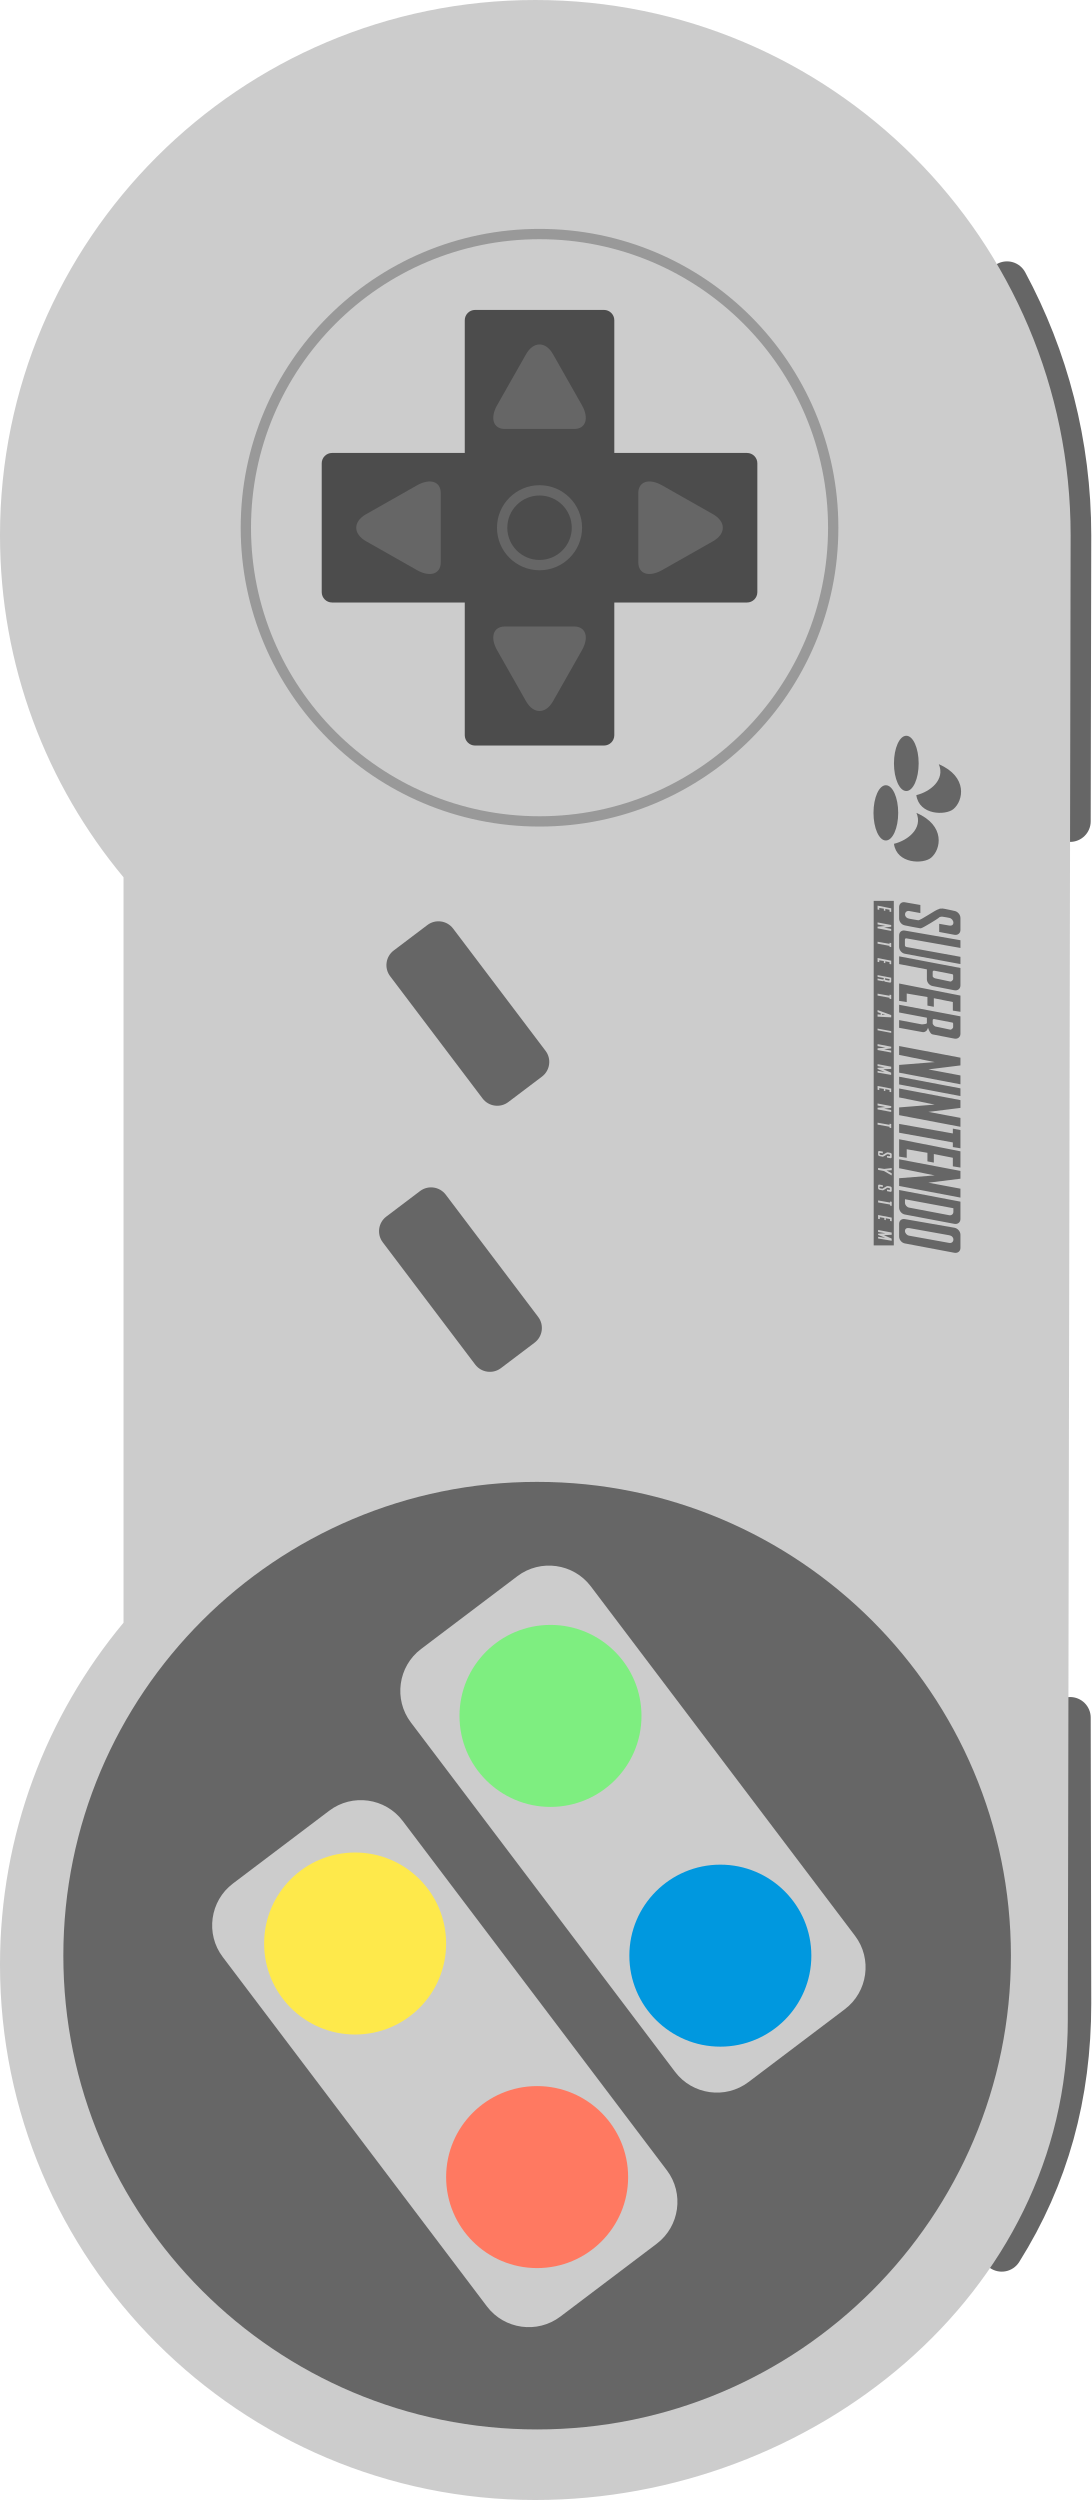
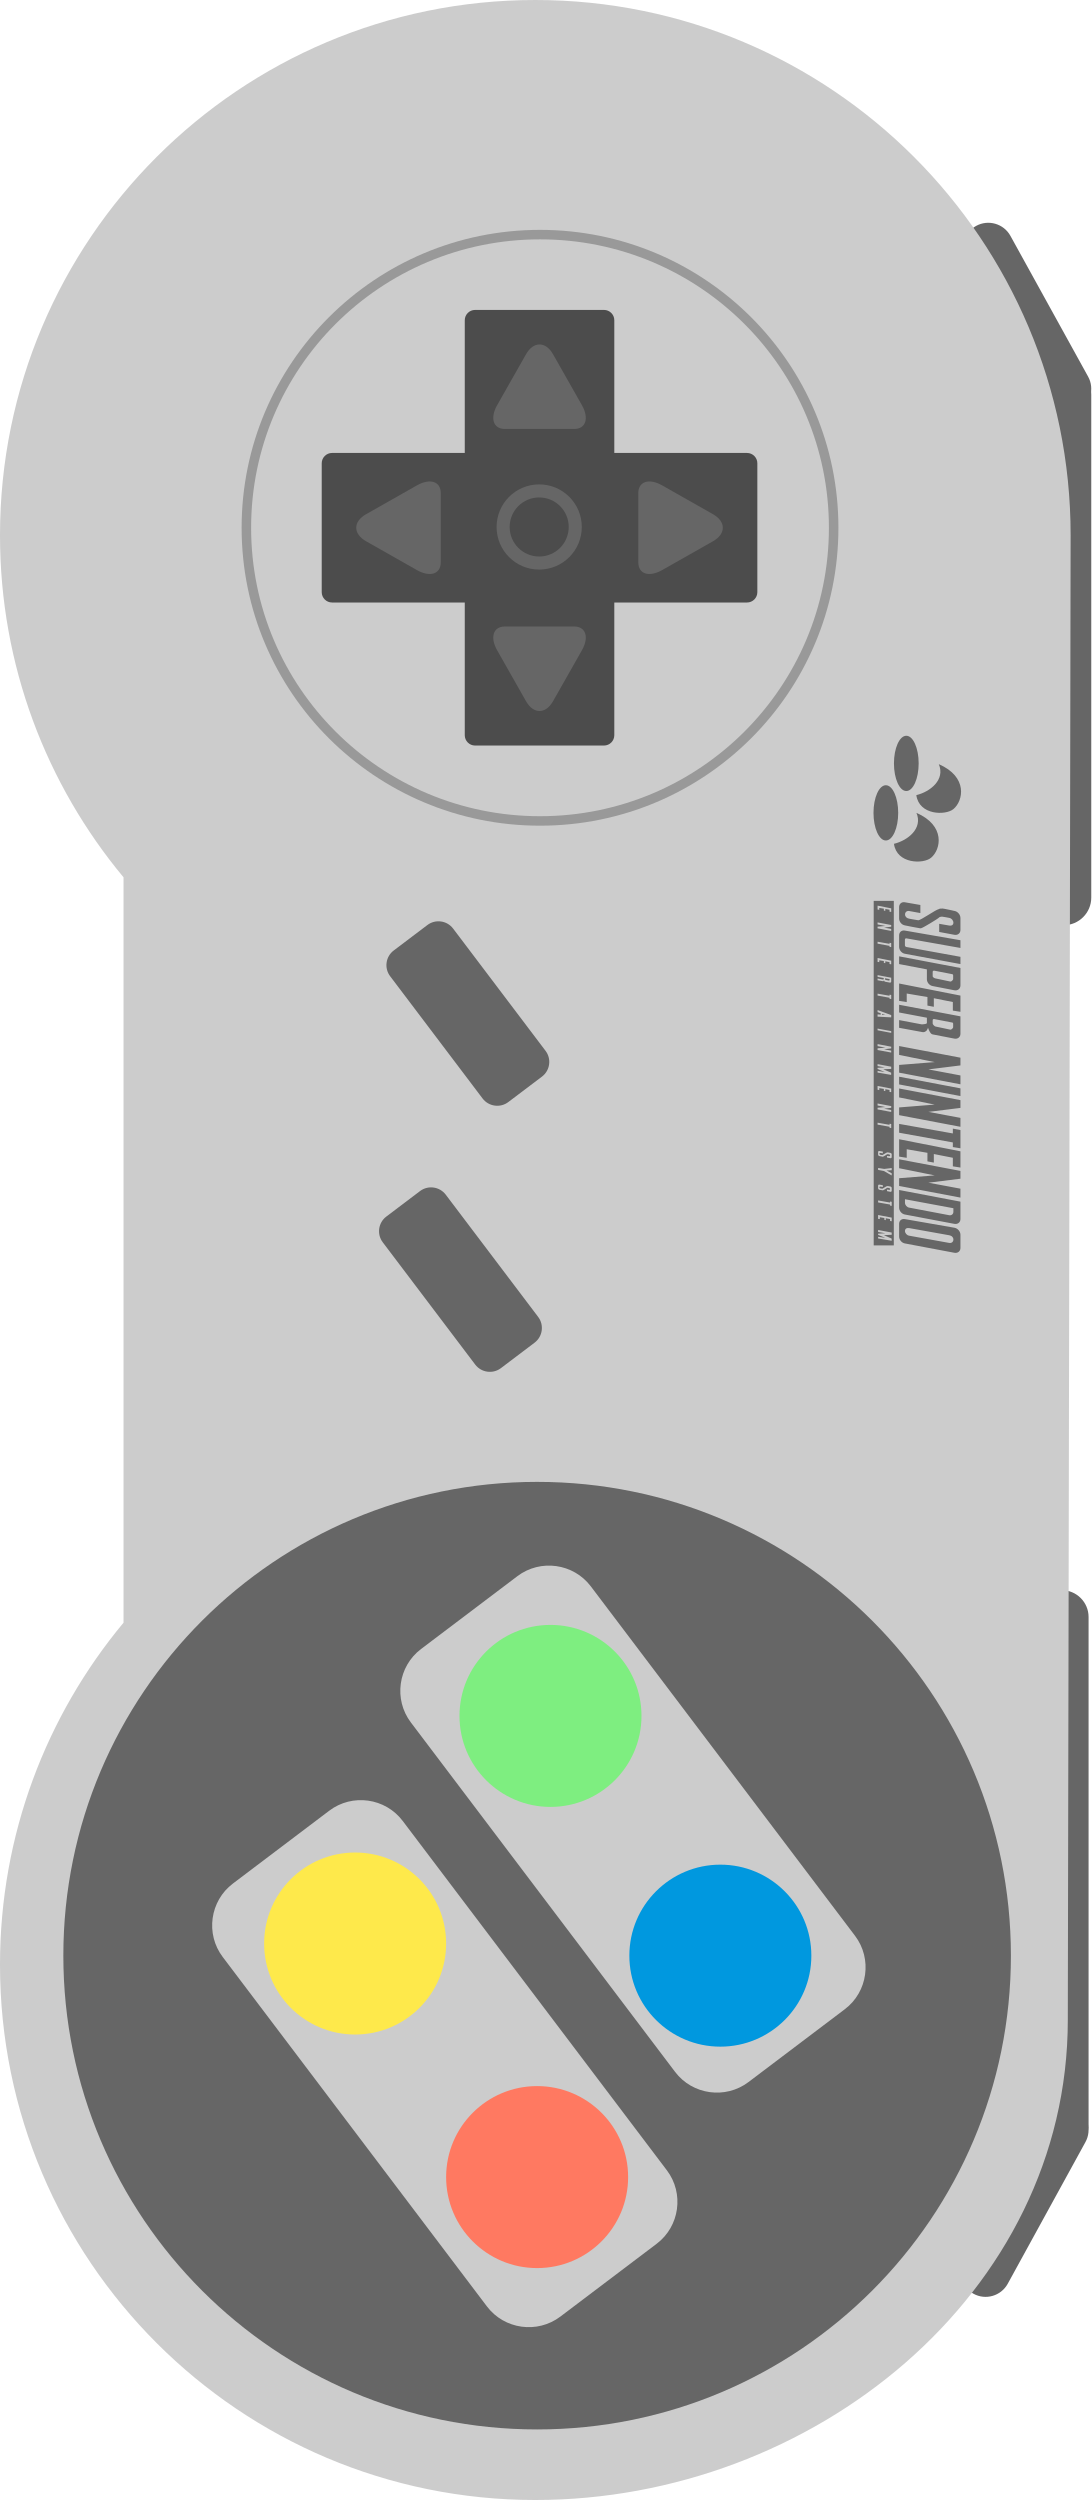
<svg xmlns="http://www.w3.org/2000/svg" viewBox="0 0 168.206 385.35" height="385.35" width="168.206" xml:space="preserve" version="1.1" id="svg2">
  <defs id="defs6">
    <clipPath id="clipPath16" clipPathUnits="userSpaceOnUse">
      <path id="path18" d="m 0,308.28 134.565,0 L 134.565,0 0,0 0,308.28 Z" />
    </clipPath>
  </defs>
  <g transform="matrix(1.25,0,0,-1.25,0,385.35)" id="g10">
    <g id="g12">
      <g clip-path="url(#clipPath16)" id="g14">
-         <g transform="translate(131.9551,207.0056)" id="g20">
-           <path id="path22" style="fill:none;stroke:#666666;stroke-width:5.085;stroke-linecap:round;stroke-linejoin:miter;stroke-miterlimit:10;stroke-dasharray:none;stroke-opacity:1" d="m 0,0 0.067,35.263 c 0,11.301 -2.84,21.939 -7.845,31.239" />
+         <g transform="translate(127.774,197.5853)" id="g20">
+           <path id="path22" style="fill:#666666;fill-opacity:1;fill-rule:nonzero;stroke:none" d="m 0,0 0,62.043 c 0,1.867 1.528,3.395 3.395,3.395 l 0,0 c 1.868,0 3.396,-1.528 3.396,-3.395 L 6.791,0 c 0,-1.867 -1.528,-3.395 -3.396,-3.395 l 0,0 C 1.528,-3.395 0,-1.867 0,0" />
        </g>
-         <g transform="translate(131.9551,96.4742)" id="g24">
-           <path id="path26" style="fill:none;stroke:#666666;stroke-width:5.085;stroke-linecap:round;stroke-linejoin:miter;stroke-miterlimit:10;stroke-dasharray:none;stroke-opacity:1" d="m 0,0 0.067,-35.263 c 0,-11.301 -2.745,-21.347 -8.496,-30.51" />
+         <g transform="translate(120.3695,280.424)" id="g24">
+           <path id="path26" style="fill:#666666;fill-opacity:1;fill-rule:nonzero;stroke:none" d="m 0,0 0,0 c -1.497,-0.826 -2.046,-2.727 -1.22,-4.224 l 9.587,-17.37 c 0.826,-1.497 2.727,-2.046 4.224,-1.22 1.497,0.826 2.046,2.727 1.219,4.224 L 4.224,-1.22 C 3.398,0.277 1.497,0.826 0,0" />
        </g>
-         <g transform="translate(131.6737,59.2017)" id="g28">
-           <path id="path30" style="fill:#cccccc;fill-opacity:1;fill-rule:nonzero;stroke:none" d="m 0,0 0.348,183.067 c 0,36.457 -29.554,66.011 -66.011,66.011 -36.457,0 -66.011,-29.554 -66.011,-66.011 0,-16.037 5.723,-30.735 15.234,-42.173 l 0,-91.911 c -9.511,-11.438 -15.234,-26.136 -15.234,-42.174 0,-36.456 29.554,-66.011 66.011,-66.011 C -31.505,-59.202 0,-33.799 0,0" />
+         <g transform="translate(127.4436,108.8877)" id="g28">
+           <path id="path30" style="fill:#666666;fill-opacity:1;fill-rule:nonzero;stroke:none" d="m 0,0 0,-62.642 c 0,-1.818 1.487,-3.305 3.305,-3.305 l 0.18,0 c 1.818,0 3.306,1.487 3.306,3.305 L 6.791,0 c 0,1.818 -1.488,3.305 -3.306,3.305 l -0.18,0 C 1.487,3.305 0,1.818 0,0" />
        </g>
-         <g transform="translate(66.2342,8.701)" id="g32">
-           <path id="path34" style="fill:#666666;fill-opacity:1;fill-rule:nonzero;stroke:none" d="m 0,0 c -32.266,0 -58.423,26.157 -58.423,58.423 0,32.266 26.157,58.423 58.423,58.423 32.266,0 58.423,-26.157 58.423,-58.423 C 58.423,26.157 32.266,0 0,0" />
+         <g transform="translate(120.0391,25.4344)" id="g32">
+           <path id="path34" style="fill:#666666;fill-opacity:1;fill-rule:nonzero;stroke:none" d="m 0,0 0,0 c -1.497,0.831 -2.046,2.744 -1.22,4.25 l 9.587,17.476 c 0.826,1.506 2.727,2.058 4.224,1.227 l 0,0 c 1.497,-0.831 2.046,-2.744 1.219,-4.25 L 4.224,1.227 C 3.398,-0.279 1.497,-0.831 0,0" />
        </g>
-         <g transform="translate(83.2453,52.7917)" id="g36">
-           <path id="path38" style="fill:#cccccc;fill-opacity:1;fill-rule:nonzero;stroke:none" d="m 0,0 -32.584,43.095 c -2.142,2.834 -1.577,6.906 1.257,9.049 l 11.887,8.987 c 2.834,2.143 6.906,1.577 9.048,-1.257 L 22.192,16.779 C 24.335,13.945 23.769,9.873 20.935,7.73 L 9.049,-1.257 C 6.215,-3.4 2.143,-2.834 0,0" />
+         <g transform="translate(131.6737,59.2017)" id="g36">
+           <path id="path38" style="fill:#cccccc;fill-opacity:1;fill-rule:nonzero;stroke:none" d="m 0,0 0.348,183.067 c 0,36.457 -29.554,66.011 -66.011,66.011 -36.457,0 -66.011,-29.554 -66.011,-66.011 0,-16.037 5.723,-30.736 15.234,-42.173 l 0,-91.911 c -9.511,-11.438 -15.234,-26.136 -15.234,-42.174 0,-36.456 29.554,-66.011 66.011,-66.011 C -31.505,-59.202 0,-33.799 0,0" />
        </g>
-         <g transform="translate(59.5105,172.8204)" id="g40">
-           <path id="path42" style="fill:#666666;fill-opacity:1;fill-rule:nonzero;stroke:none" d="m 0,0 -11.404,15.083 c -0.75,0.992 -0.552,2.417 0.44,3.167 l 4.16,3.146 c 0.992,0.75 2.417,0.552 3.167,-0.44 L 7.767,5.873 C 8.517,4.881 8.319,3.456 7.327,2.706 L 3.167,-0.44 C 2.175,-1.19 0.75,-0.992 0,0" />
+         <g transform="translate(66.5904,206.4625)" id="g40">
+           <path id="path42" style="fill:#999999;fill-opacity:1;fill-rule:nonzero;stroke:none" d="m 0,0 c -20.322,0 -36.796,16.447 -36.796,36.736 0,20.289 16.474,36.736 36.796,36.736 20.322,0 36.796,-16.447 36.796,-36.736 C 36.796,16.447 20.322,0 0,0" />
        </g>
-         <g transform="translate(58.5991,140.0106)" id="g44">
-           <path id="path46" style="fill:#666666;fill-opacity:1;fill-rule:nonzero;stroke:none" d="m 0,0 -11.404,15.083 c -0.75,0.992 -0.552,2.417 0.44,3.167 l 4.16,3.146 c 0.992,0.75 2.417,0.552 3.167,-0.44 L 7.767,5.873 C 8.517,4.881 8.319,3.456 7.327,2.706 L 3.167,-0.44 C 2.175,-1.19 0.75,-0.992 0,0" />
+         <g transform="translate(66.5904,207.6326)" id="g44">
+           <path id="path46" style="fill:#cccccc;fill-opacity:1;fill-rule:nonzero;stroke:none" d="m 0,0 c -19.675,0 -35.624,15.923 -35.624,35.566 0,19.642 15.949,35.566 35.624,35.566 19.675,0 35.624,-15.924 35.624,-35.566 C 35.624,15.923 19.675,0 0,0" />
        </g>
-         <g transform="translate(60.0448,23.8705)" id="g48">
-           <path id="path50" style="fill:#cccccc;fill-opacity:1;fill-rule:nonzero;stroke:none" d="m 0,0 -32.584,43.095 c -2.142,2.834 -1.577,6.906 1.257,9.049 l 11.887,8.987 c 2.834,2.143 6.906,1.577 9.048,-1.257 L 22.192,16.779 C 24.335,13.945 23.769,9.873 20.935,7.73 L 9.049,-1.257 C 6.215,-3.4 2.143,-2.834 0,0" />
+         <g transform="translate(66.2341,8.701)" id="g48">
+           <path id="path50" style="fill:#666666;fill-opacity:1;fill-rule:nonzero;stroke:none" d="m 0,0 c -32.266,0 -58.423,26.157 -58.423,58.423 0,32.266 26.157,58.423 58.423,58.423 32.266,0 58.423,-26.157 58.423,-58.423 C 58.423,26.157 32.266,0 0,0" />
        </g>
-         <g transform="translate(75.7511,217.6168)" id="g52">
-           <path id="path54" style="fill:#4c4c4c;fill-opacity:1;fill-rule:nonzero;stroke:none" d="m 0,0 0,16.367 16.367,0 c 0.7,0 1.272,0.572 1.272,1.272 l 0,15.897 c 0,0.7 -0.572,1.272 -1.272,1.272 L 0,34.808 0,51.175 c 0,0.699 -0.572,1.271 -1.271,1.271 l -15.898,0 c -0.699,0 -1.271,-0.572 -1.271,-1.271 l 0,-16.367 -16.368,0 c -0.699,0 -1.271,-0.572 -1.271,-1.272 l 0,-15.897 c 0,-0.7 0.572,-1.272 1.271,-1.272 l 16.368,0 0,-16.367 c 0,-0.699 0.572,-1.271 1.271,-1.271 l 15.898,0 C -0.572,-1.271 0,-0.699 0,0" />
+         <g transform="translate(83.2453,52.7917)" id="g52">
+           <path id="path54" style="fill:#cccccc;fill-opacity:1;fill-rule:nonzero;stroke:none" d="m 0,0 -32.584,43.095 c -2.142,2.834 -1.577,6.906 1.257,9.049 l 11.887,8.987 c 2.834,2.143 6.906,1.577 9.048,-1.257 L 22.192,16.779 C 24.335,13.945 23.769,9.873 20.935,7.73 L 9.049,-1.257 C 6.215,-3.399 2.143,-2.834 0,0" />
        </g>
-         <g transform="translate(66.5309,238.5942)" id="g56">
-           <path id="path58" style="fill:none;stroke:#666666;stroke-width:1.271;stroke-linecap:butt;stroke-linejoin:miter;stroke-miterlimit:10;stroke-dasharray:none;stroke-opacity:1" d="m 0,0 c -2.546,0 -4.61,2.064 -4.61,4.61 0,2.546 2.064,4.61 4.61,4.61 2.546,0 4.61,-2.064 4.61,-4.61 C 4.61,2.064 2.546,0 0,0 Z" />
+         <g transform="translate(59.5105,172.8205)" id="g56">
+           <path id="path58" style="fill:#666666;fill-opacity:1;fill-rule:nonzero;stroke:none" d="m 0,0 -11.404,15.083 c -0.75,0.992 -0.552,2.417 0.44,3.167 l 4.16,3.146 c 0.992,0.75 2.417,0.552 3.167,-0.44 L 7.767,5.873 C 8.517,4.881 8.319,3.456 7.327,2.706 L 3.167,-0.44 C 2.175,-1.19 0.75,-0.992 0,0" />
        </g>
-         <g transform="translate(67.8819,85.4665)" id="g60">
-           <path id="path62" style="fill:#7eee80;fill-opacity:1;fill-rule:nonzero;stroke:none" d="m 0,0 c -6.197,0 -11.221,5.024 -11.221,11.221 0,6.198 5.024,11.222 11.221,11.222 6.197,0 11.221,-5.024 11.221,-11.222 C 11.221,5.024 6.197,0 0,0" />
+         <g transform="translate(58.5991,140.0106)" id="g60">
+           <path id="path62" style="fill:#666666;fill-opacity:1;fill-rule:nonzero;stroke:none" d="m 0,0 -11.404,15.083 c -0.75,0.992 -0.552,2.417 0.44,3.167 l 4.16,3.146 c 0.992,0.75 2.417,0.552 3.167,-0.44 L 7.767,5.873 C 8.517,4.881 8.319,3.456 7.327,2.706 L 3.167,-0.44 C 2.175,-1.19 0.75,-0.992 0,0" />
        </g>
-         <g transform="translate(88.8283,55.9027)" id="g64">
-           <path id="path66" style="fill:#0098df;fill-opacity:1;fill-rule:nonzero;stroke:none" d="m 0,0 c -6.197,0 -11.221,5.024 -11.221,11.221 0,6.198 5.024,11.222 11.221,11.222 6.197,0 11.221,-5.024 11.221,-11.222 C 11.221,5.024 6.197,0 0,0" />
+         <g transform="translate(60.0447,23.8705)" id="g64">
+           <path id="path66" style="fill:#cccccc;fill-opacity:1;fill-rule:nonzero;stroke:none" d="m 0,0 -32.584,43.095 c -2.142,2.834 -1.577,6.906 1.257,9.049 l 11.887,8.987 c 2.834,2.143 6.906,1.577 9.048,-1.257 L 22.192,16.779 C 24.335,13.945 23.769,9.873 20.935,7.73 L 9.049,-1.257 C 6.215,-3.4 2.143,-2.834 0,0" />
        </g>
-         <g transform="translate(66.2342,28.5975)" id="g68">
-           <path id="path70" style="fill:#ff7961;fill-opacity:1;fill-rule:nonzero;stroke:none" d="m 0,0 c -6.197,0 -11.221,5.024 -11.221,11.221 0,6.198 5.024,11.222 11.221,11.222 6.197,0 11.221,-5.024 11.221,-11.222 C 11.221,5.024 6.197,0 0,0" />
+         <g transform="translate(75.7511,217.6168)" id="g68">
+           <path id="path70" style="fill:#4c4c4c;fill-opacity:1;fill-rule:nonzero;stroke:none" d="m 0,0 0,16.367 16.367,0 c 0.699,0 1.272,0.572 1.272,1.272 l 0,15.897 c 0,0.7 -0.573,1.272 -1.272,1.272 L 0,34.808 0,51.175 c 0,0.699 -0.572,1.271 -1.271,1.271 l -15.898,0 c -0.699,0 -1.271,-0.572 -1.271,-1.271 l 0,-16.367 -16.368,0 c -0.699,0 -1.271,-0.572 -1.271,-1.272 l 0,-15.897 c 0,-0.7 0.572,-1.272 1.271,-1.272 l 16.368,0 0,-16.367 c 0,-0.699 0.572,-1.271 1.271,-1.271 l 15.898,0 C -0.572,-1.271 0,-0.699 0,0" />
        </g>
-         <g transform="translate(43.7915,57.3989)" id="g72">
-           <path id="path74" style="fill:#fee94b;fill-opacity:1;fill-rule:nonzero;stroke:none" d="m 0,0 c -6.197,0 -11.221,5.024 -11.221,11.221 0,6.198 5.024,11.222 11.221,11.222 6.197,0 11.221,-5.024 11.221,-11.222 C 11.221,5.024 6.197,0 0,0" />
+         <g transform="translate(67.8819,85.4665)" id="g72">
+           <path id="path74" style="fill:#7eee80;fill-opacity:1;fill-rule:nonzero;stroke:none" d="m 0,0 c -6.197,0 -11.221,5.024 -11.221,11.221 0,6.198 5.024,11.222 11.221,11.222 6.197,0 11.221,-5.024 11.221,-11.222 C 11.221,5.024 6.197,0 0,0" />
        </g>
-         <g transform="translate(68.1988,264.5919)" id="g76">
-           <path id="path78" style="fill:#666666;fill-opacity:1;fill-rule:nonzero;stroke:none" d="M 0,0 C -0.917,1.618 -2.418,1.618 -3.336,0 L -6.89,-6.267 c -0.917,-1.618 -0.489,-2.941 0.952,-2.941 l 8.54,0 c 1.441,0 1.869,1.323 0.952,2.941 L 0,0 C -0.917,1.618 -2.418,1.618 -3.336,0 L -6.89,-6.267 c -0.917,-1.618 -0.489,-2.941 0.952,-2.941 l 8.54,0 c 1.441,0 1.869,1.323 0.952,2.941 L 0,0 Z" />
+         <g transform="translate(88.8283,55.9027)" id="g76">
+           <path id="path78" style="fill:#0098df;fill-opacity:1;fill-rule:nonzero;stroke:none" d="m 0,0 c -6.197,0 -11.221,5.024 -11.221,11.221 0,6.198 5.024,11.222 11.221,11.222 6.197,0 11.221,-5.024 11.221,-11.222 C 11.221,5.024 6.197,0 0,0" />
        </g>
-         <g transform="translate(68.1988,221.8167)" id="g80">
-           <path id="path82" style="fill:#666666;fill-opacity:1;fill-rule:nonzero;stroke:none" d="M 0,0 C -0.917,-1.618 -2.418,-1.618 -3.336,0 L -6.89,6.267 c -0.917,1.618 -0.489,2.941 0.952,2.941 l 8.54,0 c 1.441,0 1.869,-1.323 0.952,-2.941 L 0,0 C -0.917,-1.618 -2.418,-1.618 -3.336,0 L -6.89,6.267 c -0.917,1.618 -0.489,2.941 0.952,2.941 l 8.54,0 c 1.441,0 1.869,-1.323 0.952,-2.941 L 0,0 Z" />
+         <g transform="translate(66.2341,28.5976)" id="g80">
+           <path id="path82" style="fill:#ff7961;fill-opacity:1;fill-rule:nonzero;stroke:none" d="m 0,0 c -6.197,0 -11.221,5.024 -11.221,11.221 0,6.198 5.024,11.222 11.221,11.222 6.197,0 11.221,-5.024 11.221,-11.222 C 11.221,5.024 6.197,0 0,0" />
        </g>
-         <g transform="translate(87.9185,241.5364)" id="g84">
-           <path id="path86" style="fill:#666666;fill-opacity:1;fill-rule:nonzero;stroke:none" d="M 0,0 C 1.618,0.917 1.618,2.418 0,3.336 L -6.267,6.89 C -7.885,7.807 -9.208,7.379 -9.208,5.938 l 0,-8.54 c 0,-1.441 1.323,-1.869 2.941,-0.952 L 0,0 C 1.618,0.917 1.618,2.418 0,3.336 L -6.267,6.89 C -7.885,7.807 -9.208,7.379 -9.208,5.938 l 0,-8.54 c 0,-1.441 1.323,-1.869 2.941,-0.952 L 0,0 Z" />
+         <g transform="translate(43.7915,57.3989)" id="g84">
+           <path id="path86" style="fill:#fee94b;fill-opacity:1;fill-rule:nonzero;stroke:none" d="m 0,0 c -6.197,0 -11.221,5.024 -11.221,11.221 0,6.198 5.024,11.222 11.221,11.222 6.197,0 11.221,-5.024 11.221,-11.222 C 11.221,5.024 6.197,0 0,0" />
        </g>
-         <g transform="translate(45.1433,241.5364)" id="g88">
-           <path id="path90" style="fill:#666666;fill-opacity:1;fill-rule:nonzero;stroke:none" d="M 0,0 C -1.618,0.917 -1.618,2.418 0,3.336 L 6.267,6.89 C 7.885,7.807 9.208,7.379 9.208,5.938 l 0,-8.54 c 0,-1.441 -1.323,-1.869 -2.941,-0.952 L 0,0 C -1.618,0.917 -1.618,2.418 0,3.336 L 6.267,6.89 C 7.885,7.807 9.208,7.379 9.208,5.938 l 0,-8.54 c 0,-1.441 -1.323,-1.869 -2.941,-0.952 L 0,0 Z" />
+         <g transform="translate(68.1987,264.5919)" id="g88">
+           <path id="path90" style="fill:#666666;fill-opacity:1;fill-rule:nonzero;stroke:none" d="M 0,0 C -0.917,1.618 -2.418,1.618 -3.336,0 L -6.89,-6.267 c -0.917,-1.618 -0.489,-2.941 0.952,-2.941 l 8.54,0 c 1.441,0 1.869,1.323 0.952,2.941 L 0,0 C -0.917,1.618 -2.418,1.618 -3.336,0 L -6.89,-6.267 c -0.917,-1.618 -0.489,-2.941 0.952,-2.941 l 8.54,0 c 1.441,0 1.869,1.323 0.952,2.941 L 0,0 Z" />
        </g>
-         <g transform="translate(66.5309,206.9905)" id="g92">
-           <path id="path94" style="fill:none;stroke:#999999;stroke-width:1.271;stroke-linecap:butt;stroke-linejoin:miter;stroke-miterlimit:10;stroke-dasharray:none;stroke-opacity:1" d="m 0,0 c -20,0 -36.214,16.213 -36.214,36.214 0,20 16.214,36.214 36.214,36.214 20,0 36.214,-16.214 36.214,-36.214 C 36.214,16.213 20,0 0,0 Z" />
+         <g transform="translate(68.1987,221.8167)" id="g92">
+           <path id="path94" style="fill:#666666;fill-opacity:1;fill-rule:nonzero;stroke:none" d="M 0,0 C -0.917,-1.618 -2.418,-1.618 -3.336,0 L -6.89,6.267 c -0.917,1.618 -0.489,2.941 0.952,2.941 l 8.54,0 c 1.441,0 1.869,-1.323 0.952,-2.941 L 0,0 C -0.917,-1.618 -2.418,-1.618 -3.336,0 L -6.89,6.267 c -0.917,1.618 -0.489,2.941 0.952,2.941 l 8.54,0 c 1.441,0 1.869,-1.323 0.952,-2.941 L 0,0 Z" />
        </g>
-         <g transform="translate(111.7589,210.7368)" id="g96">
-           <path id="path98" style="fill:#666666;fill-opacity:1;fill-rule:nonzero;stroke:none" d="m 0,0 c -0.841,0 -1.523,1.525 -1.523,3.407 0,1.882 0.682,3.408 1.523,3.408 0.841,0 1.523,-1.526 1.523,-3.408 C 1.523,1.525 0.841,0 0,0" />
+         <g transform="translate(87.9185,241.5364)" id="g96">
+           <path id="path98" style="fill:#666666;fill-opacity:1;fill-rule:nonzero;stroke:none" d="M 0,0 C 1.618,0.917 1.618,2.419 0,3.336 L -6.267,6.89 C -7.885,7.807 -9.208,7.379 -9.208,5.938 l 0,-8.54 c 0,-1.441 1.323,-1.869 2.941,-0.952 L 0,0 C 1.618,0.917 1.618,2.419 0,3.336 L -6.267,6.89 C -7.885,7.807 -9.208,7.379 -9.208,5.938 l 0,-8.54 c 0,-1.441 1.323,-1.869 2.941,-0.952 L 0,0 Z" />
        </g>
-         <g transform="translate(109.2357,204.6372)" id="g100">
-           <path id="path102" style="fill:#666666;fill-opacity:1;fill-rule:nonzero;stroke:none" d="m 0,0 c -0.841,0 -1.523,1.525 -1.523,3.407 0,1.882 0.682,3.408 1.523,3.408 0.841,0 1.523,-1.526 1.523,-3.408 C 1.523,1.525 0.841,0 0,0" />
+         <g transform="translate(45.1432,241.5364)" id="g100">
+           <path id="path102" style="fill:#666666;fill-opacity:1;fill-rule:nonzero;stroke:none" d="M 0,0 C -1.618,0.917 -1.618,2.419 0,3.336 L 6.267,6.89 C 7.885,7.807 9.208,7.379 9.208,5.938 l 0,-8.54 c 0,-1.441 -1.323,-1.869 -2.941,-0.952 L 0,0 C -1.618,0.917 -1.618,2.419 0,3.336 L 6.267,6.89 C 7.885,7.807 9.208,7.379 9.208,5.938 l 0,-8.54 c 0,-1.441 -1.323,-1.869 -2.941,-0.952 L 0,0 Z" />
        </g>
-         <g transform="translate(110.2355,204.2271)" id="g104">
-           <path id="path106" style="fill:#666666;fill-opacity:1;fill-rule:nonzero;stroke:none" d="M 0,0 C 1.706,0.41 3.591,1.897 2.772,3.817 6.378,2.254 5.805,-0.697 4.575,-1.721 3.618,-2.519 0.343,-2.5 0,0" />
+         <g transform="translate(111.7589,210.7368)" id="g104">
+           <path id="path106" style="fill:#666666;fill-opacity:1;fill-rule:nonzero;stroke:none" d="m 0,0 c -0.841,0 -1.524,1.525 -1.524,3.407 0,1.882 0.683,3.408 1.524,3.408 0.841,0 1.523,-1.526 1.523,-3.408 C 1.523,1.525 0.841,0 0,0" />
        </g>
-         <g transform="translate(112.9941,210.2322)" id="g108">
-           <path id="path110" style="fill:#666666;fill-opacity:1;fill-rule:nonzero;stroke:none" d="M 0,0 C 1.706,0.41 3.591,1.897 2.772,3.817 6.378,2.254 5.805,-0.697 4.575,-1.721 3.618,-2.519 0.343,-2.5 0,0" />
+         <g transform="translate(109.2357,204.6372)" id="g108">
+           <path id="path110" style="fill:#666666;fill-opacity:1;fill-rule:nonzero;stroke:none" d="m 0,0 c -0.841,0 -1.523,1.525 -1.523,3.407 0,1.882 0.682,3.408 1.523,3.408 0.841,0 1.523,-1.526 1.523,-3.408 C 1.523,1.525 0.841,0 0,0" />
        </g>
-         <g transform="translate(109.1901,183.1093)" id="g112">
-           <path id="path114" style="fill:#666666;fill-opacity:1;fill-rule:nonzero;stroke:none" d="m 0,0 -0.424,0.156 0,-0.119 L 0,0 Z m 0.506,4.406 c 0,0.012 -0.007,0.022 -0.015,0.03 l -0.506,0.097 -0.003,0 c -0.021,0 -0.034,-0.011 -0.034,-0.03 l 0,-0.089 c 0,-0.022 0.045,-0.078 0.067,-0.082 L 0.432,4.25 C 0.456,4.246 0.506,4.287 0.506,4.31 l 0,0.096 z m 0.201,-17.841 0,-0.499 -0.208,0.038 0,0.126 -1.474,0.261 0,0.238 1.474,-0.261 0,0.134 0.208,-0.037 z m 0,2.211 0,-0.209 -0.878,-0.111 0.878,-0.164 0,-0.238 -1.682,0.312 0,0.209 0.975,0.082 -0.975,0.193 0,0.246 1.682,-0.32 z m 0,2.158 0,-0.439 -0.208,0.03 0,0.238 -0.521,0.097 0,-0.231 -0.179,0.03 0,0.238 -0.566,0.097 0,-0.238 -0.208,0.037 0,0.469 1.682,-0.328 z m 0,2.702 0,-0.275 -0.975,-0.045 0.968,-0.424 0,-0.268 -1.675,0.283 0,0.208 0.886,-0.134 -0.886,0.372 0,0.149 0.908,0.045 -0.908,0.163 0,0.239 1.682,-0.313 z m 0,2.464 0,-0.209 -0.878,-0.111 0.878,-0.164 0,-0.238 -1.682,0.312 0,0.216 0.975,0.075 -0.975,0.193 0,0.246 1.682,-0.32 z m 0,1.92 0,-0.216 -1.682,0.32 0,0.209 1.682,-0.313 z m 0,1.98 0,-0.283 -1.682,0.089 0,0.283 0.387,-0.037 0,0.171 -0.387,0.142 0,0.253 L 0.707,0 Z m 0,2.479 0,-0.499 -0.208,0.03 0,0.126 -1.474,0.268 0,0.238 1.474,-0.26 0,0.134 0.208,-0.037 z m 0,2.128 0,-0.476 C 0.707,4.043 0.629,3.987 0.536,4.004 L -0.06,4.116 c -0.064,0.012 -0.117,0.126 -0.141,0.186 l 0,-0.015 0,-0.007 0,-0.008 -0.007,0 0,-0.007 0,-0.007 0,-0.008 0,-0.007 -0.008,-0.008 0,-0.007 0,-0.008 0,-0.007 -0.007,0 0,-0.008 0,-0.007 -0.008,0 0,-0.007 c -0.018,-0.01 -0.071,-0.015 -0.082,-0.015 -0.01,0 -0.662,0.119 -0.662,0.119 l 0,0.216 c 0,0 0.586,-0.116 0.61,-0.12 0.026,-0.002 0.058,0.003 0.082,0.008 0.018,0.001 0.049,0.002 0.067,0.022 l 0,0.149 -0.759,0.142 0,0.215 1.682,-0.32 z m 0,2.099 0,-0.446 -0.208,0.037 0,0.231 -0.521,0.104 0,-0.231 -0.179,0.03 0,0.231 -0.566,0.096 0,-0.23 -0.208,0.029 0,0.477 1.682,-0.328 z m 0,2.166 0,-0.491 -0.208,0.03 0,0.126 -1.474,0.268 0,0.238 1.474,-0.26 0,0.134 0.208,-0.045 z m 0,2.233 0,-0.208 -0.878,-0.112 0.878,-0.164 0,-0.245 -1.682,0.32 0,0.208 0.975,0.082 -0.975,0.194 0,0.245 1.682,-0.32 z m 0,2.055 0,-0.44 -0.208,0.03 0,0.238 -0.521,0.097 0,-0.231 -0.179,0.03 0,0.238 -0.566,0.09 0,-0.231 -0.208,0.037 0,0.477 1.682,-0.335 z m 0.06,-39.978 0,-0.275 -0.968,-0.045 0.96,-0.424 0.008,-0.268 -1.675,0.283 0,0.208 0.886,-0.134 -0.886,0.372 0,0.149 0.908,0.045 -0.908,0.164 0,0.245 1.675,-0.32 z m 0,1.839 0,-0.447 -0.201,0.037 0,0.231 -0.529,0.104 0,-0.238 -0.171,0.037 0,0.231 -0.566,0.097 0,-0.231 -0.208,0.03 0,0.476 1.675,-0.327 z m 0,1.95 0,-0.499 -0.201,0.037 0,0.127 -1.474,0.26 0,0.246 1.474,-0.261 0,0.127 0.201,-0.037 z m 0,1.734 0,-0.007 0,-0.008 0,-0.007 0,-0.008 0,-0.007 0,-0.328 c 0,-0.088 -0.071,-0.15 -0.164,-0.134 l -0.417,0.082 0,0.201 0.275,-0.044 c 0.063,-0.01 0.112,0.026 0.112,0.089 0,0.062 -0.049,0.124 -0.112,0.134 l -0.2,0.037 c -0.012,0.008 -0.069,-0.01 -0.075,-0.022 -0.016,-0.026 -0.451,-0.291 -0.484,-0.291 -0.016,-0.007 -0.024,-0.007 -0.029,-0.007 -0.055,0.01 -0.425,0.074 -0.425,0.074 -0.085,0.017 -0.156,0.1 -0.156,0.186 l 0,0.321 c 0,0.086 0.071,0.142 0.156,0.126 l 0.425,-0.074 0,-0.216 -0.306,0.052 c -0.062,0.01 -0.119,-0.029 -0.119,-0.089 0,-0.063 0.057,-0.122 0.119,-0.134 l 0.246,-0.045 c 0.103,0.041 0.477,0.303 0.566,0.32 0.01,0.011 0.063,0.016 0.104,0.015 0.044,-0.002 0.32,-0.06 0.32,-0.06 l 0.007,-0.007 0.008,0 0.007,0 0.015,-0.008 0.008,0 0.007,-0.007 0.007,0 0.008,-0.007 0.007,0 0.008,-0.008 0.007,-0.007 0.008,0 0,-0.008 0.007,-0.007 0.008,-0.008 0.007,-0.007 0.007,-0.008 0.008,-0.007 0.007,-0.007 0,-0.008 0.008,-0.007 0,-0.008 0.007,-0.007 0,-0.008 0,-0.015 0.008,-0.007 z m 0,2.434 0,-0.268 -0.633,-0.037 0.633,-0.343 0,-0.268 -0.968,0.551 -0.707,0.134 0,0.238 0.759,-0.119 0.916,0.112 z m 0,1.712 0,-0.008 0,-0.007 0,-0.007 0,-0.008 0,-0.007 0,-0.328 c 0,-0.088 -0.071,-0.151 -0.164,-0.134 l -0.417,0.082 0,0.201 0.275,-0.045 c 0.063,-0.01 0.112,0.027 0.112,0.09 0,0.062 -0.049,0.123 -0.112,0.134 l -0.2,0.037 c -0.012,0.006 -0.069,-0.012 -0.075,-0.022 -0.016,-0.028 -0.451,-0.291 -0.484,-0.291 -0.016,-0.006 -0.024,-0.009 -0.029,-0.007 -0.055,0.007 -0.425,0.082 -0.425,0.082 -0.085,0.016 -0.156,0.098 -0.156,0.186 l 0,0.312 c 0,0.087 0.071,0.143 0.156,0.127 l 0.425,-0.075 0,-0.215 -0.306,0.052 c -0.062,0.01 -0.119,-0.027 -0.119,-0.09 0,-0.059 0.057,-0.124 0.119,-0.134 l 0.246,-0.044 c 0.103,0.04 0.477,0.303 0.566,0.32 0.01,0.011 0.063,0.016 0.104,0.015 0.044,-0.003 0.32,-0.06 0.32,-0.06 l 0,-0.007 0.007,0 0.008,0 0.007,0 0.015,-0.008 0.008,0 0.007,-0.007 0.007,0 0.008,-0.008 0.007,0 0.008,-0.007 0.007,-0.007 0.008,0 0,-0.008 0.007,-0.007 0.008,-0.008 0.007,-0.007 0.007,0 0,-0.008 0.008,-0.007 0.007,-0.008 0,-0.007 0.008,-0.007 0,-0.008 0.007,-0.007 0,-0.008 0,-0.015 0.008,-0.007 z m 0.26,31.232 -2.479,0 0,-42.486 2.479,0 0,42.486 z m 7.317,-15.125 0,-0.007 0,-0.008 0,-0.007 0,-0.008 0,-0.432 c 0,-0.101 -0.232,-0.317 -0.335,-0.297 l -1.861,0.394 c -0.097,0.018 -0.327,0.26 -0.327,0.358 l 0,0.409 c 0,0.084 0.055,0.143 0.134,0.149 0.012,0 0.03,0.001 0.044,0 l 2.285,-0.439 0.008,-0.008 0.007,-0.007 0.008,-0.015 0,-0.008 0.007,-0.007 0.007,-0.007 0,-0.008 0.008,-0.007 0,-0.008 0.007,-0.015 0,-0.007 0,-0.008 0,-0.007 0.008,0 z m 0,5.932 0,-0.461 C 8.344,4.327 8.112,4.113 8.009,4.131 L 6.141,4.525 C 6.044,4.544 5.821,4.674 5.821,4.771 l 0,0.558 0,0.008 0,0.007 0.007,0.008 0,0.007 0,0.008 0,0.007 0,0.007 0.007,0 0,0.008 0,0.007 0.008,0.008 0,0.007 0.007,0.008 0.008,0.007 0,0.008 0.007,0 0.008,0.007 0.007,0.007 0.008,0 0.007,0.008 0.007,0.007 0.008,0 0.007,0 0.008,0.008 0.007,0 0.008,0 0.007,0.007 0.008,0 c 0.012,0 0.03,0.002 0.044,0 L 8.284,5.032 C 8.318,4.991 8.344,4.941 8.344,4.89 m 0.03,-32.541 0,-0.03 c 0,-0.281 -0.226,-0.465 -0.507,-0.417 l -4.949,0.893 c -0.28,0.048 -0.514,0.307 -0.514,0.588 0,0.281 0.233,0.398 0.514,0.35 l 4.949,-0.886 0.023,-0.007 0.022,-0.008 0.03,-0.007 0.022,-0.008 0.03,-0.007 0.022,-0.007 0.023,-0.008 0.022,-0.015 0.022,-0.007 0.023,-0.015 0.022,-0.008 0.022,-0.014 0.015,-0.015 0.023,-0.015 0.022,-0.015 0.015,-0.022 0.015,-0.015 0.015,-0.015 0.014,-0.023 0.015,-0.022 0.015,-0.015 0.015,-0.022 0.007,-0.022 0.015,-0.023 0.008,-0.015 0.007,-0.029 0.008,-0.023 0,-0.022 0.007,-0.022 0,-0.03 0.008,-0.022 z m 0,3.833 0,-0.439 c 0,-0.281 -0.226,-0.473 -0.507,-0.425 l -4.949,0.938 c -0.281,0.049 -0.514,0.322 -0.514,0.603 l 0,0.432 5.97,-1.109 z m 0.87,-3.275 c 0,0.408 -0.335,0.798 -0.751,0.871 l -6.111,1.064 c -0.39,0.069 -0.7,-0.189 -0.7,-0.581 l 0,-1.57 c 0,-0.394 0.31,-0.776 0.7,-0.849 l 6.111,-1.153 c 0.416,-0.079 0.751,0.188 0.751,0.595 l 0,1.623 z m 0,4.086 -7.562,1.437 0,-2.174 c 0,-0.394 0.31,-0.775 0.7,-0.848 l 6.111,-1.154 c 0.417,-0.078 0.751,0.187 0.751,0.595 l 0,2.144 z m 0,3.789 -7.562,1.436 0,-1.101 4.384,-0.886 -4.384,-0.35 0,-0.953 7.562,-1.436 0,1.101 -3.952,0.737 3.952,0.492 0,0.96 z m 0,2.419 -7.562,1.488 0,-2.143 0.938,-0.149 0,1.057 2.553,-0.439 0,-1.057 0.789,-0.149 0,1.057 2.345,-0.462 0,-1.057 0.937,-0.149 0,2.003 z m 0,2.62 -0.937,0.178 0,-0.595 -6.625,1.176 0,-1.087 6.625,-1.198 0,-0.573 0.937,-0.149 0,2.248 z m 0,3.692 -7.562,1.436 0,-1.102 4.384,-0.885 -4.384,-0.35 0,-0.953 7.562,-1.436 0,1.101 -3.952,0.737 3.952,0.491 0,0.961 z m 0,1.451 -7.562,1.436 0,-0.952 7.562,-1.437 0,0.953 z m 0,3.781 -7.562,1.437 0,-1.095 4.384,-0.885 -4.384,-0.35 0,-0.953 7.562,-1.436 0,1.094 -3.952,0.744 3.952,0.491 0,0.953 z m 0,5.099 -7.562,1.429 0,-0.953 3.424,-0.647 0,-0.678 C 5.023,-1.094 4.87,-1.104 4.793,-1.116 4.682,-1.134 4.54,-1.153 4.429,-1.139 4.318,-1.127 1.682,-0.618 1.682,-0.618 l 0,-0.953 c 0,0 2.872,-0.535 2.918,-0.535 0.047,-0.002 0.194,-0.001 0.275,0.052 0.052,0.034 0.172,0.094 0.216,0.163 0.085,0.133 0.142,0.283 0.142,0.283 l 0,0.067 C 5.34,-1.813 5.517,-2.327 5.806,-2.382 l 2.687,-0.521 c 0.417,-0.079 0.751,0.187 0.751,0.596 l 0,2.151 z m 0,2.56 -7.562,1.489 0,-2.144 0.938,-0.149 0,1.057 2.553,-0.431 0,-1.057 0.789,-0.149 0,1.057 2.345,-0.469 0,-1.057 0.937,-0.149 0,2.002 z m 0,3.402 -7.562,1.436 0,-0.953 3.424,-0.655 0,-1.213 c 0,-0.394 0.312,-0.769 0.7,-0.841 L 8.493,3.059 C 8.91,2.981 9.244,3.246 9.244,3.655 l 0,1.198 0,0.953 z m 0,3.424 -6.862,1.19 c -0.39,0.069 -0.7,-0.195 -0.7,-0.588 l 0,-1.421 c 0,-0.394 0.31,-0.776 0.7,-0.849 l 6.862,-1.273 0,0.894 -6.669,1.213 C 2.479,8.414 2.397,8.508 2.397,8.604 l 0,0.707 c 0,0.099 0.081,0.165 0.178,0.149 l 6.669,-1.183 0,0.953 z m 0,2.739 c 0,0.408 -0.335,0.805 -0.751,0.878 l -0.008,0 -0.007,0 -0.008,0 -0.007,0.007 -0.015,0 -0.007,0 -0.015,0.008 -0.015,0 -0.015,0.007 -0.022,0 -0.015,0.008 -0.023,0 -0.022,0.007 -0.022,0.008 -0.045,0.007 -0.052,0.015 -0.052,0.007 -0.052,0.015 -0.06,0.008 -0.059,0.015 -0.067,0.014 -0.06,0.015 -0.126,0.023 -0.067,0.015 -0.06,0.014 -0.059,0.008 -0.06,0.015 -0.06,0.015 -0.059,0.007 -0.052,0.008 -0.045,0.014 -0.052,0.008 -0.022,0 -0.015,0.007 -0.023,0 -0.014,0 -0.023,0.008 -0.015,0 -0.015,0 -0.014,0.007 -0.008,0 -0.007,0 C 6.867,13.145 6.618,13.12 6.572,13.063 c -0.4,-0.072 -2.255,-1.408 -2.538,-1.37 -0.283,0.036 -1.116,0.194 -1.116,0.194 -0.281,0.048 -0.506,0.24 -0.506,0.521 0,0.281 0.224,0.472 0.506,0.424 l 1.384,-0.253 0,0.997 -1.92,0.335 c -0.39,0.069 -0.7,-0.195 -0.7,-0.588 l 0,-1.421 c 0,-0.394 0.31,-0.769 0.7,-0.841 0,0 1.794,-0.367 1.92,-0.365 0.128,10e-4 0.142,0.037 0.142,0.037 0.145,0 2.108,1.189 2.18,1.31 0.031,0.052 0.225,0.095 0.343,0.097 0.117,0.002 0.9,-0.156 0.9,-0.156 0.281,-0.049 0.507,-0.315 0.507,-0.596 0,-0.281 -0.226,-0.398 -0.507,-0.35 l -1.243,0.216 0,-1.005 1.869,-0.35 c 0.416,-0.079 0.751,0.188 0.751,0.596 l 0,1.474 z" />
+         <g transform="translate(110.2354,204.2271)" id="g112">
+           <path id="path114" style="fill:#666666;fill-opacity:1;fill-rule:nonzero;stroke:none" d="M 0,0 C 1.706,0.41 3.592,1.897 2.772,3.817 6.378,2.254 5.805,-0.697 4.575,-1.721 3.618,-2.519 0.343,-2.5 0,0" />
+         </g>
+         <g transform="translate(112.994,210.2322)" id="g116">
+           <path id="path118" style="fill:#666666;fill-opacity:1;fill-rule:nonzero;stroke:none" d="M 0,0 C 1.706,0.41 3.592,1.897 2.772,3.817 6.378,2.254 5.805,-0.697 4.575,-1.721 3.618,-2.519 0.343,-2.5 0,0" />
+         </g>
+         <g transform="translate(109.1901,183.1093)" id="g120">
+           <path id="path122" style="fill:#666666;fill-opacity:1;fill-rule:nonzero;stroke:none" d="m 0,0 -0.424,0.156 0,-0.119 L 0,0 Z m 0.506,4.406 c 0,0.012 -0.007,0.022 -0.015,0.03 l -0.506,0.097 -0.003,0 c -0.02,0 -0.034,-0.012 -0.034,-0.03 l 0,-0.089 c 0,-0.023 0.045,-0.078 0.067,-0.082 L 0.432,4.25 C 0.456,4.246 0.506,4.287 0.506,4.31 l 0,0.096 z m 0.201,-17.841 0,-0.499 -0.208,0.038 0,0.126 -1.474,0.261 0,0.238 1.474,-0.261 0,0.134 0.208,-0.037 z m 0,2.211 0,-0.209 -0.878,-0.111 0.878,-0.164 0,-0.238 -1.682,0.312 0,0.209 0.975,0.081 -0.975,0.194 0,0.246 1.682,-0.32 z m 0,2.158 0,-0.439 -0.208,0.03 0,0.238 -0.521,0.097 0,-0.231 -0.179,0.03 0,0.238 -0.566,0.097 0,-0.239 -0.208,0.038 0,0.469 1.682,-0.328 z m 0,2.702 0,-0.275 -0.975,-0.045 0.968,-0.424 0,-0.268 -1.675,0.283 0,0.208 0.886,-0.134 -0.886,0.372 0,0.149 0.908,0.045 -0.908,0.163 0,0.239 1.682,-0.313 z m 0,2.464 0,-0.209 -0.878,-0.111 0.878,-0.164 0,-0.238 -1.682,0.312 0,0.216 0.975,0.075 -0.975,0.193 0,0.246 1.682,-0.32 z m 0,1.92 0,-0.216 -1.682,0.32 0,0.209 1.682,-0.313 z m 0,1.98 0,-0.283 -1.682,0.089 0,0.283 0.387,-0.037 0,0.171 -0.387,0.142 0,0.253 L 0.707,0 Z m 0,2.479 0,-0.499 -0.208,0.03 0,0.126 -1.474,0.268 0,0.238 1.474,-0.26 0,0.134 0.208,-0.037 z m 0,2.128 0,-0.476 C 0.707,4.043 0.629,3.987 0.536,4.004 L -0.06,4.116 c -0.064,0.012 -0.117,0.126 -0.141,0.186 l 0,-0.015 0,-0.007 0,-0.008 -0.007,0 0,-0.007 0,-0.008 0,-0.007 0,-0.007 -0.008,-0.008 0,-0.007 0,-0.008 0,-0.007 -0.007,0 0,-0.008 0,-0.007 -0.008,0 0,-0.008 C -0.249,4.18 -0.302,4.176 -0.313,4.176 c -0.01,0 -0.662,0.119 -0.662,0.119 l 0,0.215 c 0,0 0.586,-0.115 0.61,-0.119 0.026,-0.002 0.058,0.003 0.082,0.008 0.018,0.001 0.049,0.002 0.067,0.022 l 0,0.149 -0.759,0.142 0,0.215 1.682,-0.32 z m 0,2.099 0,-0.446 -0.208,0.037 0,0.231 -0.521,0.104 0,-0.231 -0.179,0.03 0,0.231 -0.566,0.096 0,-0.23 -0.208,0.029 0,0.477 1.682,-0.328 z m 0,2.166 0,-0.491 -0.208,0.03 0,0.126 -1.474,0.268 0,0.239 1.474,-0.261 0,0.134 0.208,-0.045 z m 0,2.233 0,-0.208 -0.878,-0.112 0.878,-0.164 0,-0.245 -1.682,0.32 0,0.208 0.975,0.082 -0.975,0.194 0,0.245 1.682,-0.32 z m 0,2.055 0,-0.44 -0.208,0.03 0,0.238 -0.521,0.097 0,-0.231 -0.179,0.03 0,0.238 -0.566,0.09 0,-0.231 -0.208,0.037 0,0.476 1.682,-0.334 z m 0.06,-39.978 0,-0.275 -0.968,-0.045 0.96,-0.424 0.008,-0.268 -1.675,0.283 0,0.208 0.886,-0.134 -0.886,0.372 0,0.149 0.908,0.045 -0.908,0.164 0,0.245 1.675,-0.32 z m 0,1.839 0,-0.447 -0.201,0.037 0,0.231 -0.529,0.104 0,-0.238 -0.171,0.037 0,0.231 -0.566,0.097 0,-0.231 -0.208,0.03 0,0.476 1.675,-0.327 z m 0,1.95 0,-0.499 -0.201,0.037 0,0.127 -1.474,0.26 0,0.246 1.474,-0.261 0,0.127 0.201,-0.037 z m 0,1.734 0,-0.008 0,-0.007 0,-0.007 0,-0.008 0,-0.007 0,-0.328 c 0,-0.088 -0.071,-0.15 -0.164,-0.134 l -0.417,0.082 0,0.201 0.276,-0.044 c 0.062,-0.011 0.111,0.026 0.111,0.089 0,0.062 -0.049,0.124 -0.111,0.134 l -0.202,0.037 c -0.012,0.008 -0.068,-0.01 -0.074,-0.022 -0.016,-0.026 -0.451,-0.291 -0.484,-0.291 -0.016,-0.007 -0.024,-0.007 -0.029,-0.007 -0.055,0.01 -0.425,0.074 -0.425,0.074 -0.085,0.016 -0.156,0.1 -0.156,0.186 l 0,0.32 c 0,0.087 0.071,0.143 0.156,0.127 l 0.425,-0.074 0,-0.216 -0.306,0.052 c -0.062,0.01 -0.119,-0.029 -0.119,-0.09 0,-0.062 0.057,-0.121 0.119,-0.133 l 0.246,-0.045 c 0.103,0.041 0.477,0.303 0.566,0.32 0.01,0.011 0.063,0.016 0.104,0.015 0.044,-0.002 0.32,-0.06 0.32,-0.06 l 0.007,-0.007 0.008,0 0.007,0 0.015,-0.008 0.008,0 0.007,-0.007 0.007,0 0.008,-0.008 0.007,0 0.008,-0.007 0.007,-0.007 0.008,0 0,-0.008 0.007,-0.007 0.008,-0.008 0.007,-0.007 0.007,-0.008 0.008,-0.007 0.007,-0.008 0,-0.007 0.008,-0.007 0,-0.008 0.007,-0.007 0,-0.008 0,-0.015 0.008,-0.007 z m 0,2.434 0,-0.268 -0.633,-0.037 0.633,-0.343 0,-0.268 -0.968,0.551 -0.707,0.134 0,0.238 0.759,-0.119 0.916,0.112 z m 0,1.712 0,-0.008 0,-0.007 0,-0.008 0,-0.007 0,-0.007 0,-0.328 c 0,-0.088 -0.071,-0.151 -0.164,-0.134 l -0.417,0.082 0,0.201 0.276,-0.045 c 0.062,-0.01 0.111,0.027 0.111,0.09 0,0.062 -0.049,0.123 -0.111,0.134 l -0.202,0.037 c -0.012,0.006 -0.068,-0.012 -0.074,-0.023 -0.016,-0.027 -0.451,-0.29 -0.484,-0.29 -0.016,-0.006 -0.024,-0.009 -0.029,-0.007 -0.055,0.007 -0.425,0.082 -0.425,0.082 -0.085,0.016 -0.156,0.098 -0.156,0.186 l 0,0.312 c 0,0.087 0.071,0.143 0.156,0.127 l 0.425,-0.075 0,-0.215 -0.306,0.052 c -0.062,0.01 -0.119,-0.027 -0.119,-0.09 0,-0.06 0.057,-0.124 0.119,-0.134 l 0.246,-0.044 c 0.103,0.04 0.477,0.303 0.566,0.32 0.01,0.011 0.063,0.016 0.104,0.015 0.044,-0.003 0.32,-0.06 0.32,-0.06 l 0,-0.007 0.007,0 0.008,0 0.007,0 0.015,-0.008 0.008,0 0.007,-0.007 0.007,0 0.008,-0.008 0.007,0 0.008,-0.007 0.007,-0.008 0.008,0 0,-0.007 0.007,-0.007 0.008,-0.008 0.007,-0.007 0.007,0 0,-0.008 0.008,-0.007 0.007,-0.008 0,-0.007 0.008,-0.008 0,-0.007 0.007,-0.007 0,-0.008 0,-0.015 0.008,-0.007 z m 0.26,31.231 -2.479,0 0,-42.486 2.479,0 0,42.486 z m 7.317,-15.124 0,-0.007 0,-0.008 0,-0.007 0,-0.008 0,-0.432 c 0,-0.101 -0.232,-0.317 -0.335,-0.297 l -1.861,0.394 c -0.097,0.018 -0.327,0.26 -0.327,0.358 l 0,0.409 c 0,0.084 0.055,0.143 0.134,0.149 0.012,0 0.03,0.001 0.044,0 l 2.285,-0.439 0.008,-0.008 0.007,-0.007 0.008,-0.015 0,-0.008 0.007,-0.007 0.007,-0.007 0,-0.008 0.008,-0.007 0,-0.008 0.007,-0.015 0,-0.007 0,-0.008 0,-0.007 0.008,0 z m 0,5.932 0,-0.461 C 8.344,4.327 8.112,4.113 8.009,4.131 L 6.141,4.525 C 6.044,4.544 5.821,4.674 5.821,4.771 l 0,0.558 0,0.008 0,0.007 0.007,0.008 0,0.007 0,0.008 0,0.007 0,0.007 0.007,0 0,0.008 0,0.007 0.008,0.008 0,0.007 0.007,0.008 0.008,0.007 0,0.008 0.007,0 0.008,0.007 0.007,0.007 0.008,0 0.007,0.008 0.007,0.007 0.008,0 0.007,0 0.008,0.008 0.007,0 0.008,0 0.007,0.007 0.008,0 c 0.012,0 0.03,0.002 0.044,0 L 8.284,5.032 C 8.318,4.991 8.344,4.941 8.344,4.89 m 0.03,-32.542 0,-0.029 c 0,-0.281 -0.226,-0.465 -0.507,-0.417 l -4.949,0.893 c -0.28,0.048 -0.514,0.307 -0.514,0.588 0,0.281 0.233,0.398 0.514,0.35 l 4.949,-0.886 0.023,-0.007 0.022,-0.008 0.03,-0.007 0.022,-0.008 0.03,-0.007 0.022,-0.008 0.023,-0.007 0.022,-0.015 0.022,-0.007 0.023,-0.015 0.022,-0.008 0.022,-0.014 0.015,-0.015 0.023,-0.015 0.022,-0.015 0.015,-0.022 0.015,-0.015 0.015,-0.015 0.014,-0.022 0.015,-0.023 0.015,-0.015 0.015,-0.022 0.007,-0.022 0.015,-0.023 0.008,-0.015 0.007,-0.029 0.008,-0.023 0,-0.022 0.007,-0.022 0,-0.03 0.008,-0.023 z m 0,3.834 0,-0.439 c 0,-0.281 -0.226,-0.473 -0.507,-0.425 l -4.949,0.938 c -0.281,0.049 -0.514,0.322 -0.514,0.603 l 0,0.432 5.97,-1.109 z m 0.87,-3.275 c 0,0.408 -0.335,0.798 -0.751,0.871 l -6.111,1.064 c -0.39,0.069 -0.7,-0.189 -0.7,-0.581 l 0,-1.57 c 0,-0.394 0.31,-0.776 0.7,-0.849 l 6.111,-1.153 c 0.416,-0.079 0.751,0.187 0.751,0.595 l 0,1.623 z m 0,4.086 -7.562,1.437 0,-2.174 c 0,-0.394 0.31,-0.775 0.7,-0.848 l 6.111,-1.154 c 0.417,-0.078 0.751,0.187 0.751,0.595 l 0,2.144 z m 0,3.789 -7.562,1.436 0,-1.101 4.384,-0.886 -4.384,-0.35 0,-0.953 7.562,-1.436 0,1.101 -3.952,0.737 3.952,0.492 0,0.96 z m 0,2.419 -7.562,1.488 0,-2.143 0.938,-0.149 0,1.057 2.553,-0.439 0,-1.057 0.789,-0.149 0,1.057 2.345,-0.462 0,-1.057 0.937,-0.148 0,2.002 z m 0,2.62 -0.937,0.178 0,-0.595 -6.625,1.176 0,-1.087 6.625,-1.198 0,-0.573 0.937,-0.149 0,2.248 z m 0,3.691 -7.562,1.437 0,-1.102 4.384,-0.885 -4.384,-0.35 0,-0.953 7.562,-1.436 0,1.101 -3.952,0.737 3.952,0.491 0,0.96 z m 0,1.452 -7.562,1.436 0,-0.952 7.562,-1.437 0,0.953 z m 0,3.781 -7.562,1.437 0,-1.095 4.384,-0.885 -4.384,-0.35 0,-0.953 7.562,-1.436 0,1.094 -3.952,0.744 3.952,0.491 0,0.953 z m 0,5.099 -7.562,1.429 0,-0.953 3.424,-0.647 0,-0.678 C 5.023,-1.094 4.87,-1.104 4.793,-1.117 4.682,-1.134 4.54,-1.153 4.429,-1.139 4.318,-1.127 1.682,-0.618 1.682,-0.618 l 0,-0.953 c 0,0 2.872,-0.536 2.918,-0.536 0.047,-10e-4 0.194,0 0.275,0.053 0.052,0.034 0.172,0.094 0.216,0.163 0.085,0.133 0.142,0.283 0.142,0.283 l 0,0.067 C 5.34,-1.813 5.517,-2.327 5.806,-2.382 l 2.687,-0.521 c 0.417,-0.079 0.751,0.187 0.751,0.596 l 0,2.151 z m 0,2.56 -7.562,1.489 0,-2.144 0.938,-0.149 0,1.057 2.553,-0.432 0,-1.056 0.789,-0.149 0,1.057 2.345,-0.469 0,-1.057 0.937,-0.149 0,2.002 z m 0,3.402 -7.562,1.436 0,-0.953 3.424,-0.655 0,-1.213 c 0,-0.394 0.312,-0.769 0.7,-0.841 L 8.493,3.059 C 8.91,2.981 9.244,3.246 9.244,3.655 l 0,1.198 0,0.953 z m 0,3.423 -6.862,1.191 c -0.39,0.069 -0.7,-0.195 -0.7,-0.588 l 0,-1.421 c 0,-0.394 0.31,-0.776 0.7,-0.849 l 6.862,-1.273 0,0.894 -6.669,1.213 C 2.479,8.413 2.397,8.508 2.397,8.604 l 0,0.707 c 0,0.099 0.081,0.165 0.178,0.149 l 6.669,-1.183 0,0.952 z m 0,2.74 c 0,0.408 -0.335,0.805 -0.751,0.878 l -0.008,0 -0.007,0 -0.008,0 -0.007,0.007 -0.015,0 -0.007,0 -0.015,0.008 -0.015,0 -0.015,0.007 -0.022,0 -0.015,0.008 -0.023,0 -0.022,0.007 -0.022,0.008 -0.045,0.007 -0.052,0.015 -0.052,0.007 -0.052,0.015 -0.06,0.008 -0.059,0.015 -0.067,0.014 -0.06,0.015 -0.126,0.023 -0.067,0.015 -0.06,0.014 -0.059,0.008 -0.06,0.015 -0.06,0.015 -0.059,0.007 -0.052,0.007 -0.045,0.015 -0.052,0.008 -0.022,0 -0.015,0.007 -0.023,0 -0.014,0 -0.023,0.008 -0.015,0 -0.015,0 -0.014,0.007 -0.008,0 -0.007,0 C 6.867,13.145 6.618,13.12 6.572,13.063 c -0.4,-0.072 -2.255,-1.408 -2.538,-1.37 -0.283,0.036 -1.116,0.194 -1.116,0.194 -0.281,0.048 -0.506,0.24 -0.506,0.521 0,0.281 0.224,0.472 0.506,0.424 l 1.384,-0.253 0,0.997 -1.92,0.335 c -0.39,0.069 -0.7,-0.195 -0.7,-0.588 l 0,-1.421 c 0,-0.394 0.31,-0.769 0.7,-0.841 0,0 1.793,-0.367 1.92,-0.365 0.128,10e-4 0.142,0.037 0.142,0.037 0.145,0 2.107,1.189 2.18,1.31 0.031,0.052 0.225,0.095 0.343,0.097 0.116,0.002 0.9,-0.157 0.9,-0.157 0.281,-0.048 0.507,-0.314 0.507,-0.595 0,-0.281 -0.226,-0.398 -0.507,-0.35 l -1.243,0.216 0,-1.005 1.869,-0.35 c 0.416,-0.079 0.751,0.188 0.751,0.596 l 0,1.474 z" />
+         </g>
+         <g transform="translate(66.4888,238.0438)" id="g124">
+           <path id="path126" style="fill:#666666;fill-opacity:1;fill-rule:nonzero;stroke:none" d="m 0,0 c -2.901,0 -5.253,2.352 -5.253,5.253 0,2.901 2.352,5.252 5.253,5.252 2.901,0 5.253,-2.351 5.253,-5.252 C 5.253,2.352 2.901,0 0,0" />
+         </g>
+         <g transform="translate(66.4888,239.6541)" id="g128">
+           <path id="path130" style="fill:#4c4c4c;fill-opacity:1;fill-rule:nonzero;stroke:none" d="m 0,0 c -2.012,0 -3.642,1.631 -3.642,3.642 0,2.012 1.63,3.643 3.642,3.643 2.012,0 3.642,-1.631 3.642,-3.643 C 3.642,1.631 2.012,0 0,0" />
        </g>
      </g>
    </g>
  </g>
</svg>
